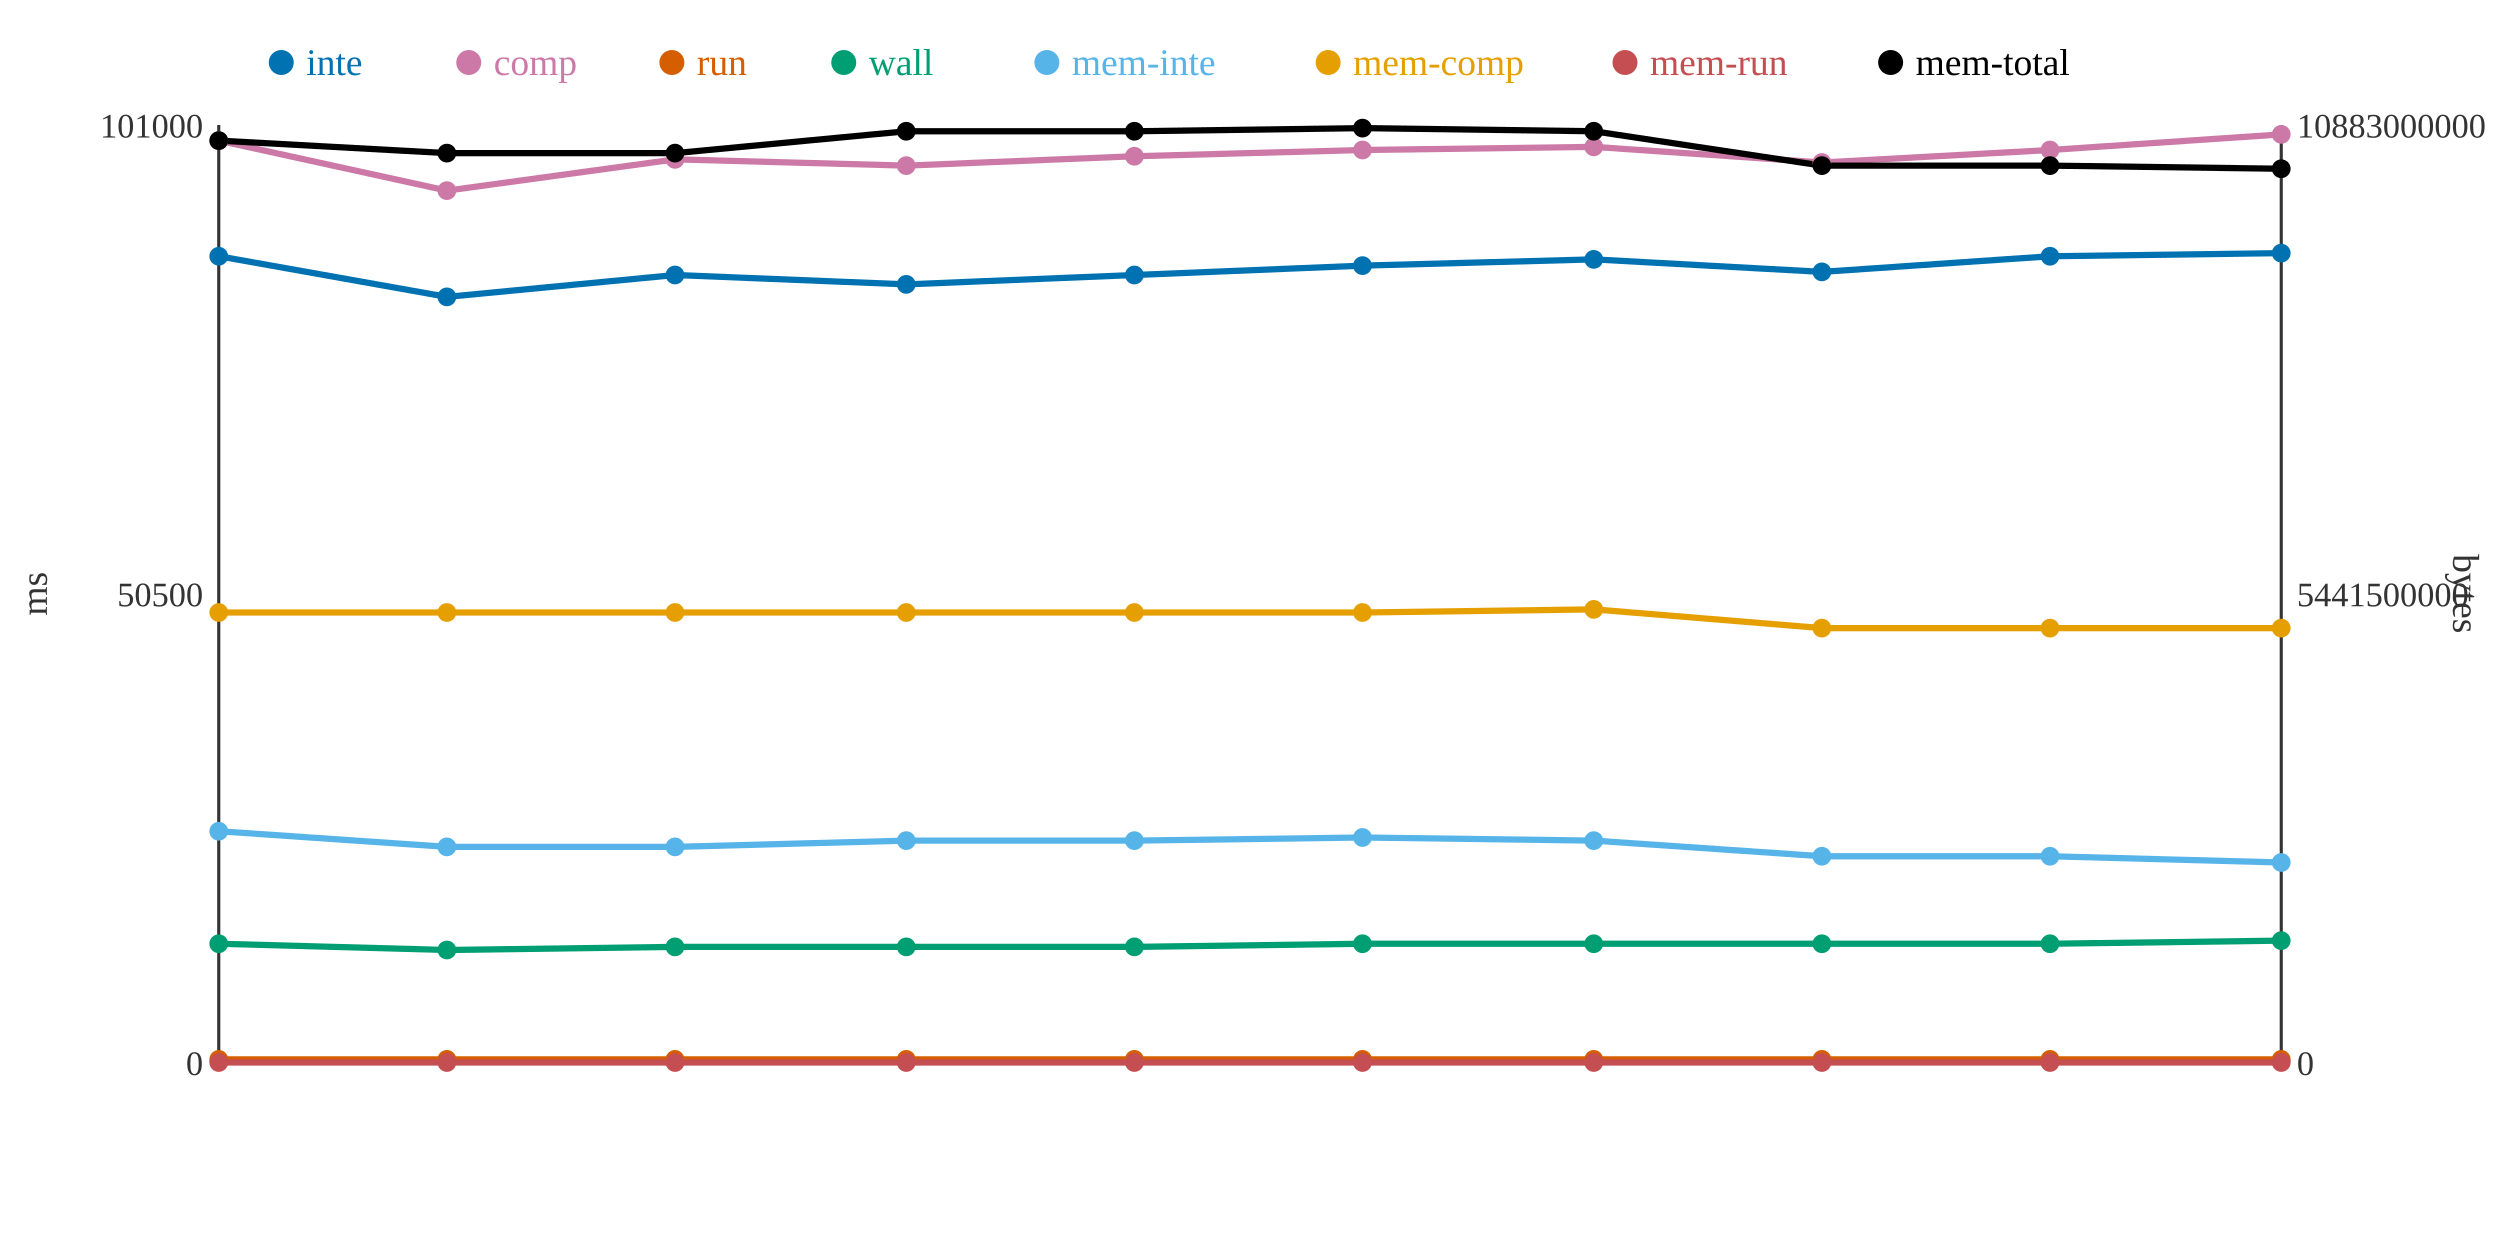
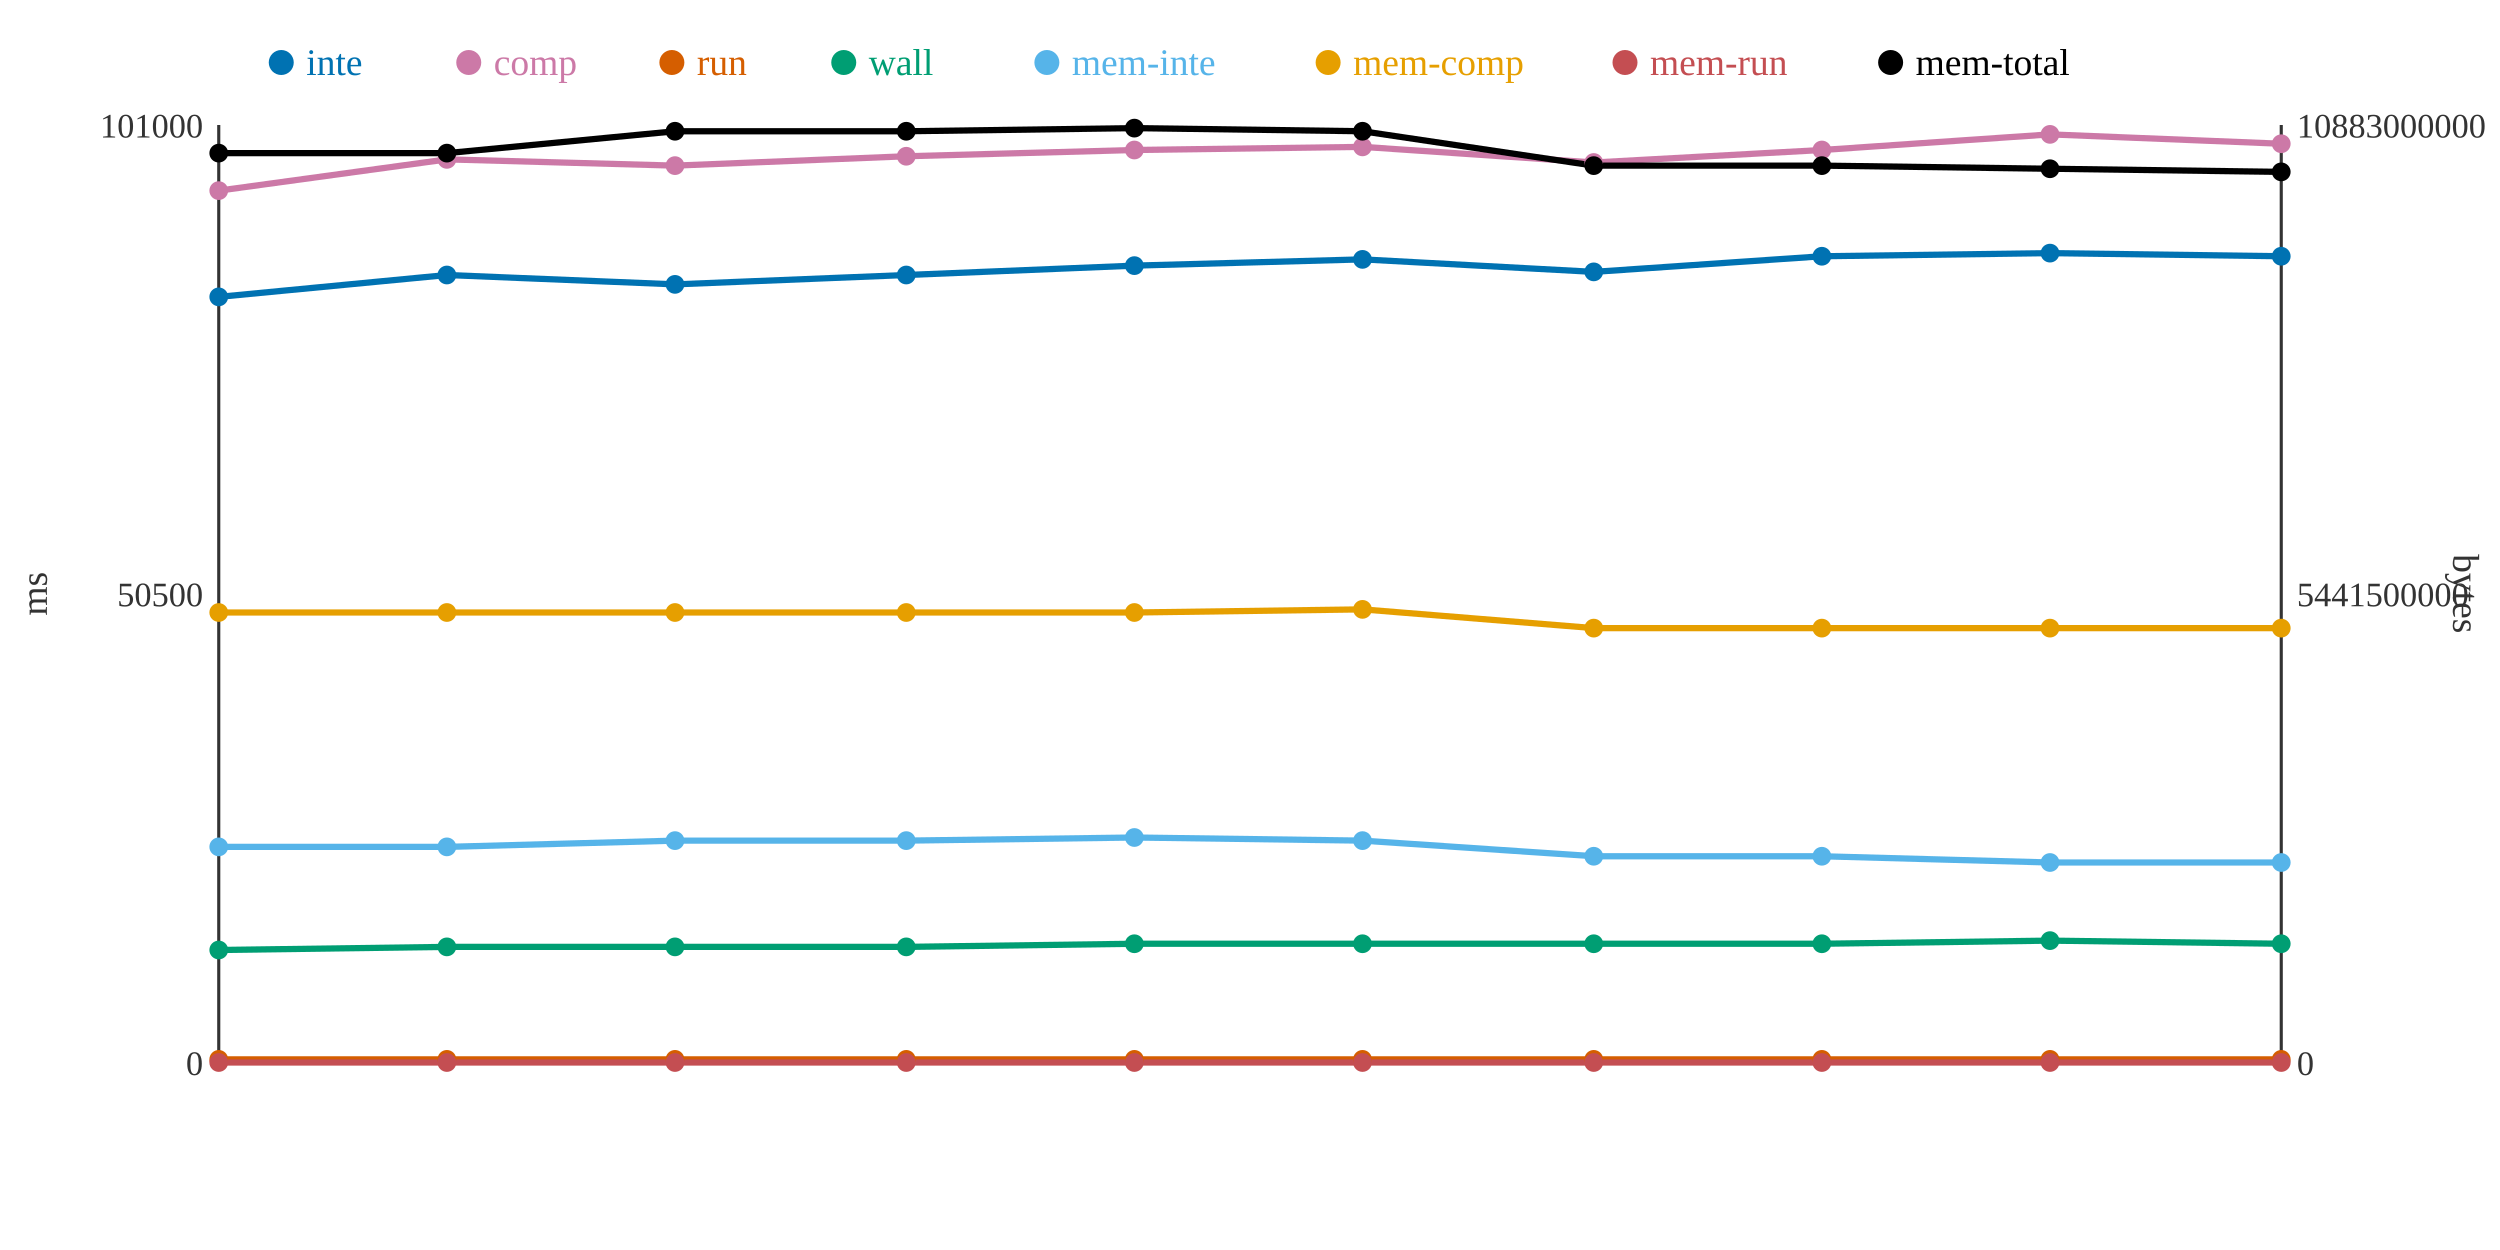
<svg xmlns="http://www.w3.org/2000/svg" width="800" height="400">
  <rect width="800" height="400" fill="white" />
  <line x1="70" y1="40" x2="70" y2="340" stroke="#333" stroke-width="1" />
  <line x1="70" y1="340" x2="730" y2="340" stroke="#333" stroke-width="1" />
  <line x1="730" y1="40" x2="730" y2="340" stroke="#333" stroke-width="1" />
  <text x="65" y="344" text-anchor="end" font-size="11" fill="#333">0</text>
  <text x="65" y="194" text-anchor="end" font-size="11" fill="#333">50500</text>
  <text x="65" y="44" text-anchor="end" font-size="11" fill="#333">101000</text>
  <text x="15" y="190" text-anchor="middle" font-size="12" fill="#333" transform="rotate(-90 15 190)">ms</text>
  <text x="735" y="344" text-anchor="start" font-size="11" fill="#333">0</text>
  <text x="735" y="194" text-anchor="start" font-size="11" fill="#333">5441500000</text>
  <text x="735" y="44" text-anchor="start" font-size="11" fill="#333">10883000000</text>
  <text x="785" y="190" text-anchor="middle" font-size="12" fill="#333" transform="rotate(90 785 190)">bytes</text>
-   <polyline points="70,82 143,95 216,88 290,91 363,88 436,85 510,83 583,87 656,82 730,81" fill="none" stroke="#0072B2" stroke-width="2" />
-   <polyline points="70,45 143,61 216,51 290,53 363,50 436,48 510,47 583,52 656,48 730,43" fill="none" stroke="#CC79A7" stroke-width="2" />
+   <polyline points="70,95 143,88 216,91 290,88 363,85 436,83 510,87 583,82 656,81 730,82" fill="none" stroke="#0072B2" stroke-width="2" />
+   <polyline points="70,61 143,51 216,53 290,50 363,48 436,47 510,52 583,48 656,43 730,46" fill="none" stroke="#CC79A7" stroke-width="2" />
  <polyline points="70,339 143,339 216,339 290,339 363,339 436,339 510,339 583,339 656,339 730,339" fill="none" stroke="#D55E00" stroke-width="2" />
-   <polyline points="70,302 143,304 216,303 290,303 363,303 436,302 510,302 583,302 656,302 730,301" fill="none" stroke="#009E73" stroke-width="2" />
-   <polyline points="70,266 143,271 216,271 290,269 363,269 436,268 510,269 583,274 656,274 730,276" fill="none" stroke="#56B4E9" stroke-width="2" />
-   <polyline points="70,196 143,196 216,196 290,196 363,196 436,196 510,195 583,201 656,201 730,201" fill="none" stroke="#E69F00" stroke-width="2" />
+   <polyline points="70,304 143,303 216,303 290,303 363,302 436,302 510,302 583,302 656,301 730,302" fill="none" stroke="#009E73" stroke-width="2" />
+   <polyline points="70,271 143,271 216,269 290,269 363,268 436,269 510,274 583,274 656,276 730,276" fill="none" stroke="#56B4E9" stroke-width="2" />
+   <polyline points="70,196 143,196 216,196 290,196 363,196 436,195 510,201 583,201 656,201 730,201" fill="none" stroke="#E69F00" stroke-width="2" />
  <polyline points="70,340 143,340 216,340 290,340 363,340 436,340 510,340 583,340 656,340 730,340" fill="none" stroke="#C44E52" stroke-width="2" />
-   <polyline points="70,45 143,49 216,49 290,42 363,42 436,41 510,42 583,53 656,53 730,54" fill="none" stroke="#000000" stroke-width="2" />
-   <circle cx="70" cy="82" r="3" fill="#0072B2" />
-   <circle cx="70" cy="45" r="3" fill="#CC79A7" />
+   <polyline points="70,49 143,49 216,42 290,42 363,41 436,42 510,53 583,53 656,54 730,55" fill="none" stroke="#000000" stroke-width="2" />
+   <circle cx="70" cy="95" r="3" fill="#0072B2" />
+   <circle cx="70" cy="61" r="3" fill="#CC79A7" />
  <circle cx="70" cy="339" r="3" fill="#D55E00" />
-   <circle cx="70" cy="302" r="3" fill="#009E73" />
-   <circle cx="70" cy="266" r="3" fill="#56B4E9" />
+   <circle cx="70" cy="304" r="3" fill="#009E73" />
+   <circle cx="70" cy="271" r="3" fill="#56B4E9" />
  <circle cx="70" cy="196" r="3" fill="#E69F00" />
  <circle cx="70" cy="340" r="3" fill="#C44E52" />
-   <circle cx="70" cy="45" r="3" fill="#000000" />
-   <circle cx="143" cy="95" r="3" fill="#0072B2" />
-   <circle cx="143" cy="61" r="3" fill="#CC79A7" />
+   <circle cx="70" cy="49" r="3" fill="#000000" />
+   <circle cx="143" cy="88" r="3" fill="#0072B2" />
+   <circle cx="143" cy="51" r="3" fill="#CC79A7" />
  <circle cx="143" cy="339" r="3" fill="#D55E00" />
-   <circle cx="143" cy="304" r="3" fill="#009E73" />
+   <circle cx="143" cy="303" r="3" fill="#009E73" />
  <circle cx="143" cy="271" r="3" fill="#56B4E9" />
  <circle cx="143" cy="196" r="3" fill="#E69F00" />
  <circle cx="143" cy="340" r="3" fill="#C44E52" />
  <circle cx="143" cy="49" r="3" fill="#000000" />
-   <circle cx="216" cy="88" r="3" fill="#0072B2" />
-   <circle cx="216" cy="51" r="3" fill="#CC79A7" />
+   <circle cx="216" cy="91" r="3" fill="#0072B2" />
+   <circle cx="216" cy="53" r="3" fill="#CC79A7" />
  <circle cx="216" cy="339" r="3" fill="#D55E00" />
  <circle cx="216" cy="303" r="3" fill="#009E73" />
-   <circle cx="216" cy="271" r="3" fill="#56B4E9" />
+   <circle cx="216" cy="269" r="3" fill="#56B4E9" />
  <circle cx="216" cy="196" r="3" fill="#E69F00" />
  <circle cx="216" cy="340" r="3" fill="#C44E52" />
-   <circle cx="216" cy="49" r="3" fill="#000000" />
-   <circle cx="290" cy="91" r="3" fill="#0072B2" />
-   <circle cx="290" cy="53" r="3" fill="#CC79A7" />
+   <circle cx="216" cy="42" r="3" fill="#000000" />
+   <circle cx="290" cy="88" r="3" fill="#0072B2" />
+   <circle cx="290" cy="50" r="3" fill="#CC79A7" />
  <circle cx="290" cy="339" r="3" fill="#D55E00" />
  <circle cx="290" cy="303" r="3" fill="#009E73" />
  <circle cx="290" cy="269" r="3" fill="#56B4E9" />
  <circle cx="290" cy="196" r="3" fill="#E69F00" />
  <circle cx="290" cy="340" r="3" fill="#C44E52" />
  <circle cx="290" cy="42" r="3" fill="#000000" />
-   <circle cx="363" cy="88" r="3" fill="#0072B2" />
-   <circle cx="363" cy="50" r="3" fill="#CC79A7" />
+   <circle cx="363" cy="85" r="3" fill="#0072B2" />
+   <circle cx="363" cy="48" r="3" fill="#CC79A7" />
  <circle cx="363" cy="339" r="3" fill="#D55E00" />
-   <circle cx="363" cy="303" r="3" fill="#009E73" />
-   <circle cx="363" cy="269" r="3" fill="#56B4E9" />
+   <circle cx="363" cy="302" r="3" fill="#009E73" />
+   <circle cx="363" cy="268" r="3" fill="#56B4E9" />
  <circle cx="363" cy="196" r="3" fill="#E69F00" />
  <circle cx="363" cy="340" r="3" fill="#C44E52" />
-   <circle cx="363" cy="42" r="3" fill="#000000" />
-   <circle cx="436" cy="85" r="3" fill="#0072B2" />
-   <circle cx="436" cy="48" r="3" fill="#CC79A7" />
+   <circle cx="363" cy="41" r="3" fill="#000000" />
+   <circle cx="436" cy="83" r="3" fill="#0072B2" />
+   <circle cx="436" cy="47" r="3" fill="#CC79A7" />
  <circle cx="436" cy="339" r="3" fill="#D55E00" />
  <circle cx="436" cy="302" r="3" fill="#009E73" />
-   <circle cx="436" cy="268" r="3" fill="#56B4E9" />
-   <circle cx="436" cy="196" r="3" fill="#E69F00" />
+   <circle cx="436" cy="269" r="3" fill="#56B4E9" />
+   <circle cx="436" cy="195" r="3" fill="#E69F00" />
  <circle cx="436" cy="340" r="3" fill="#C44E52" />
-   <circle cx="436" cy="41" r="3" fill="#000000" />
-   <circle cx="510" cy="83" r="3" fill="#0072B2" />
-   <circle cx="510" cy="47" r="3" fill="#CC79A7" />
+   <circle cx="436" cy="42" r="3" fill="#000000" />
+   <circle cx="510" cy="87" r="3" fill="#0072B2" />
+   <circle cx="510" cy="52" r="3" fill="#CC79A7" />
  <circle cx="510" cy="339" r="3" fill="#D55E00" />
  <circle cx="510" cy="302" r="3" fill="#009E73" />
-   <circle cx="510" cy="269" r="3" fill="#56B4E9" />
-   <circle cx="510" cy="195" r="3" fill="#E69F00" />
+   <circle cx="510" cy="274" r="3" fill="#56B4E9" />
+   <circle cx="510" cy="201" r="3" fill="#E69F00" />
  <circle cx="510" cy="340" r="3" fill="#C44E52" />
-   <circle cx="510" cy="42" r="3" fill="#000000" />
-   <circle cx="583" cy="87" r="3" fill="#0072B2" />
-   <circle cx="583" cy="52" r="3" fill="#CC79A7" />
+   <circle cx="510" cy="53" r="3" fill="#000000" />
+   <circle cx="583" cy="82" r="3" fill="#0072B2" />
+   <circle cx="583" cy="48" r="3" fill="#CC79A7" />
  <circle cx="583" cy="339" r="3" fill="#D55E00" />
  <circle cx="583" cy="302" r="3" fill="#009E73" />
  <circle cx="583" cy="274" r="3" fill="#56B4E9" />
  <circle cx="583" cy="201" r="3" fill="#E69F00" />
  <circle cx="583" cy="340" r="3" fill="#C44E52" />
  <circle cx="583" cy="53" r="3" fill="#000000" />
-   <circle cx="656" cy="82" r="3" fill="#0072B2" />
-   <circle cx="656" cy="48" r="3" fill="#CC79A7" />
+   <circle cx="656" cy="81" r="3" fill="#0072B2" />
+   <circle cx="656" cy="43" r="3" fill="#CC79A7" />
  <circle cx="656" cy="339" r="3" fill="#D55E00" />
-   <circle cx="656" cy="302" r="3" fill="#009E73" />
-   <circle cx="656" cy="274" r="3" fill="#56B4E9" />
+   <circle cx="656" cy="301" r="3" fill="#009E73" />
+   <circle cx="656" cy="276" r="3" fill="#56B4E9" />
  <circle cx="656" cy="201" r="3" fill="#E69F00" />
  <circle cx="656" cy="340" r="3" fill="#C44E52" />
-   <circle cx="656" cy="53" r="3" fill="#000000" />
-   <circle cx="730" cy="81" r="3" fill="#0072B2" />
-   <circle cx="730" cy="43" r="3" fill="#CC79A7" />
+   <circle cx="656" cy="54" r="3" fill="#000000" />
+   <circle cx="730" cy="82" r="3" fill="#0072B2" />
+   <circle cx="730" cy="46" r="3" fill="#CC79A7" />
  <circle cx="730" cy="339" r="3" fill="#D55E00" />
-   <circle cx="730" cy="301" r="3" fill="#009E73" />
+   <circle cx="730" cy="302" r="3" fill="#009E73" />
  <circle cx="730" cy="276" r="3" fill="#56B4E9" />
  <circle cx="730" cy="201" r="3" fill="#E69F00" />
  <circle cx="730" cy="340" r="3" fill="#C44E52" />
-   <circle cx="730" cy="54" r="3" fill="#000000" />
+   <circle cx="730" cy="55" r="3" fill="#000000" />
  <circle cx="90" cy="20" r="4" fill="#0072B2" />
  <text x="98" y="24" text-anchor="start" font-size="12" fill="#0072B2">inte</text>
  <circle cx="150" cy="20" r="4" fill="#CC79A7" />
  <text x="158" y="24" text-anchor="start" font-size="12" fill="#CC79A7">comp</text>
  <circle cx="215" cy="20" r="4" fill="#D55E00" />
  <text x="223" y="24" text-anchor="start" font-size="12" fill="#D55E00">run</text>
  <circle cx="270" cy="20" r="4" fill="#009E73" />
  <text x="278" y="24" text-anchor="start" font-size="12" fill="#009E73">wall</text>
  <circle cx="335" cy="20" r="4" fill="#56B4E9" />
  <text x="343" y="24" text-anchor="start" font-size="12" fill="#56B4E9">mem-inte</text>
  <circle cx="425" cy="20" r="4" fill="#E69F00" />
  <text x="433" y="24" text-anchor="start" font-size="12" fill="#E69F00">mem-comp</text>
  <circle cx="520" cy="20" r="4" fill="#C44E52" />
  <text x="528" y="24" text-anchor="start" font-size="12" fill="#C44E52">mem-run</text>
  <circle cx="605" cy="20" r="4" fill="#000000" />
  <text x="613" y="24" text-anchor="start" font-size="12" fill="#000000">mem-total</text>
</svg>
